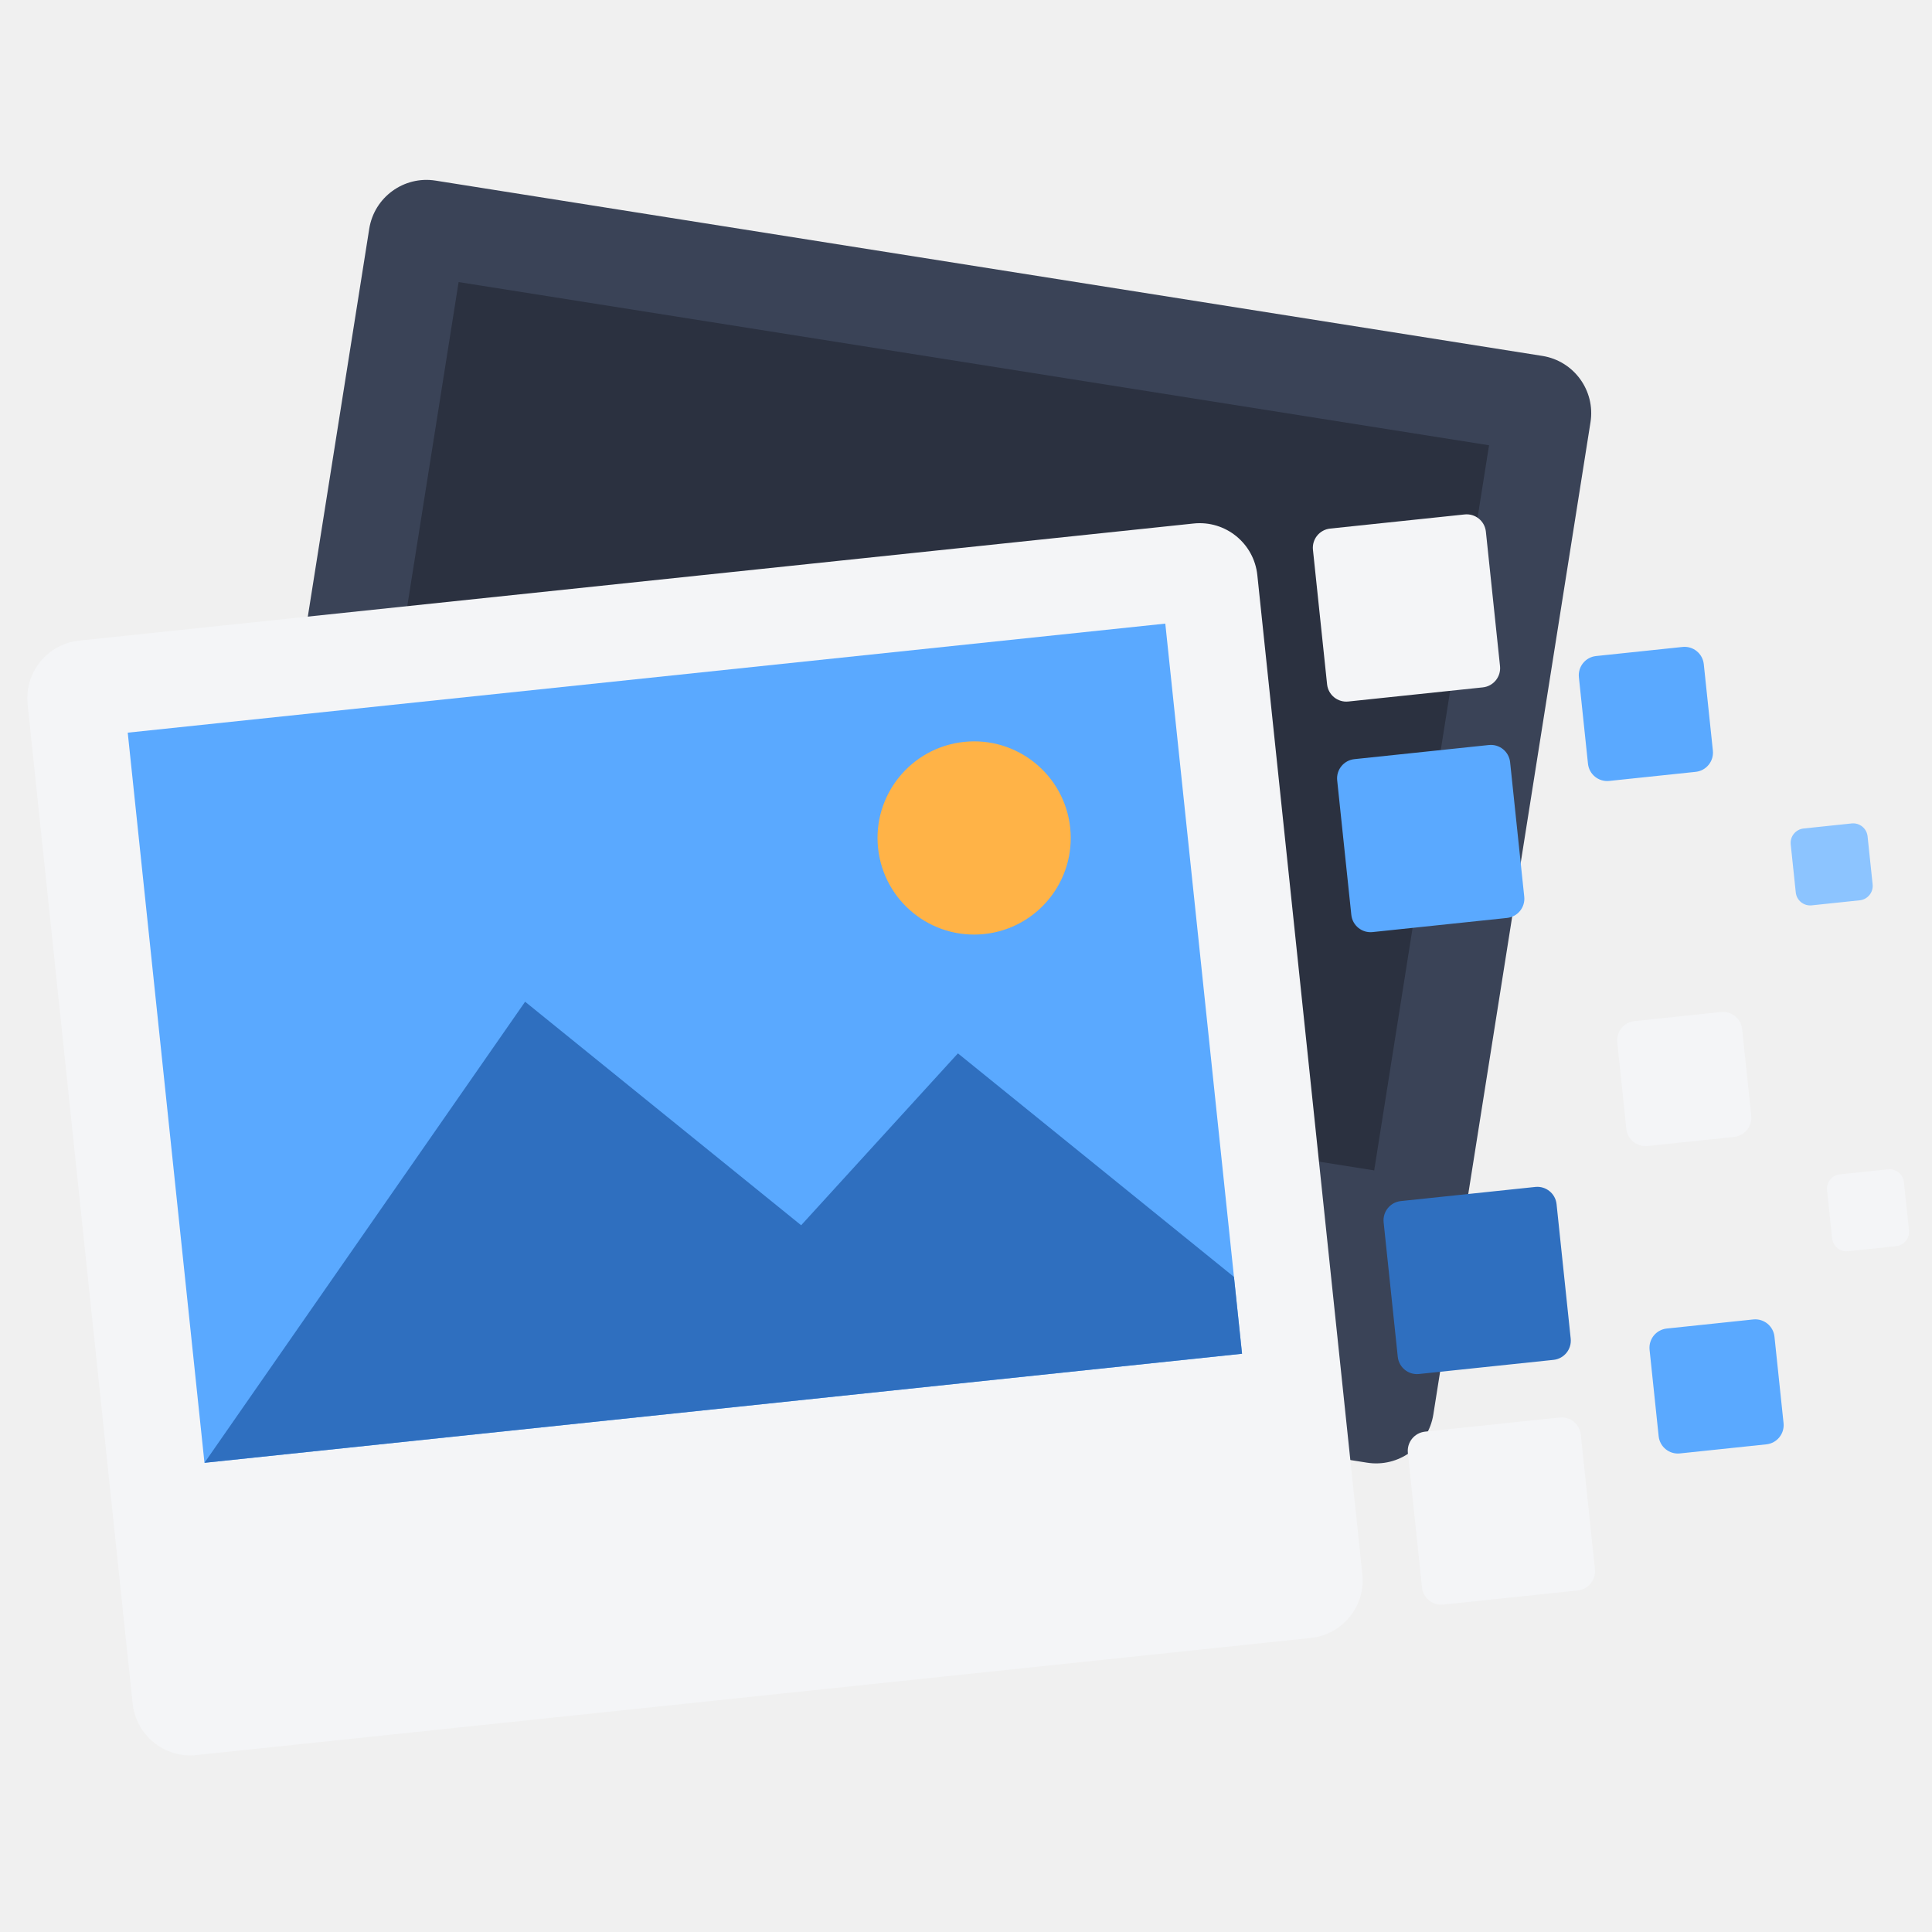
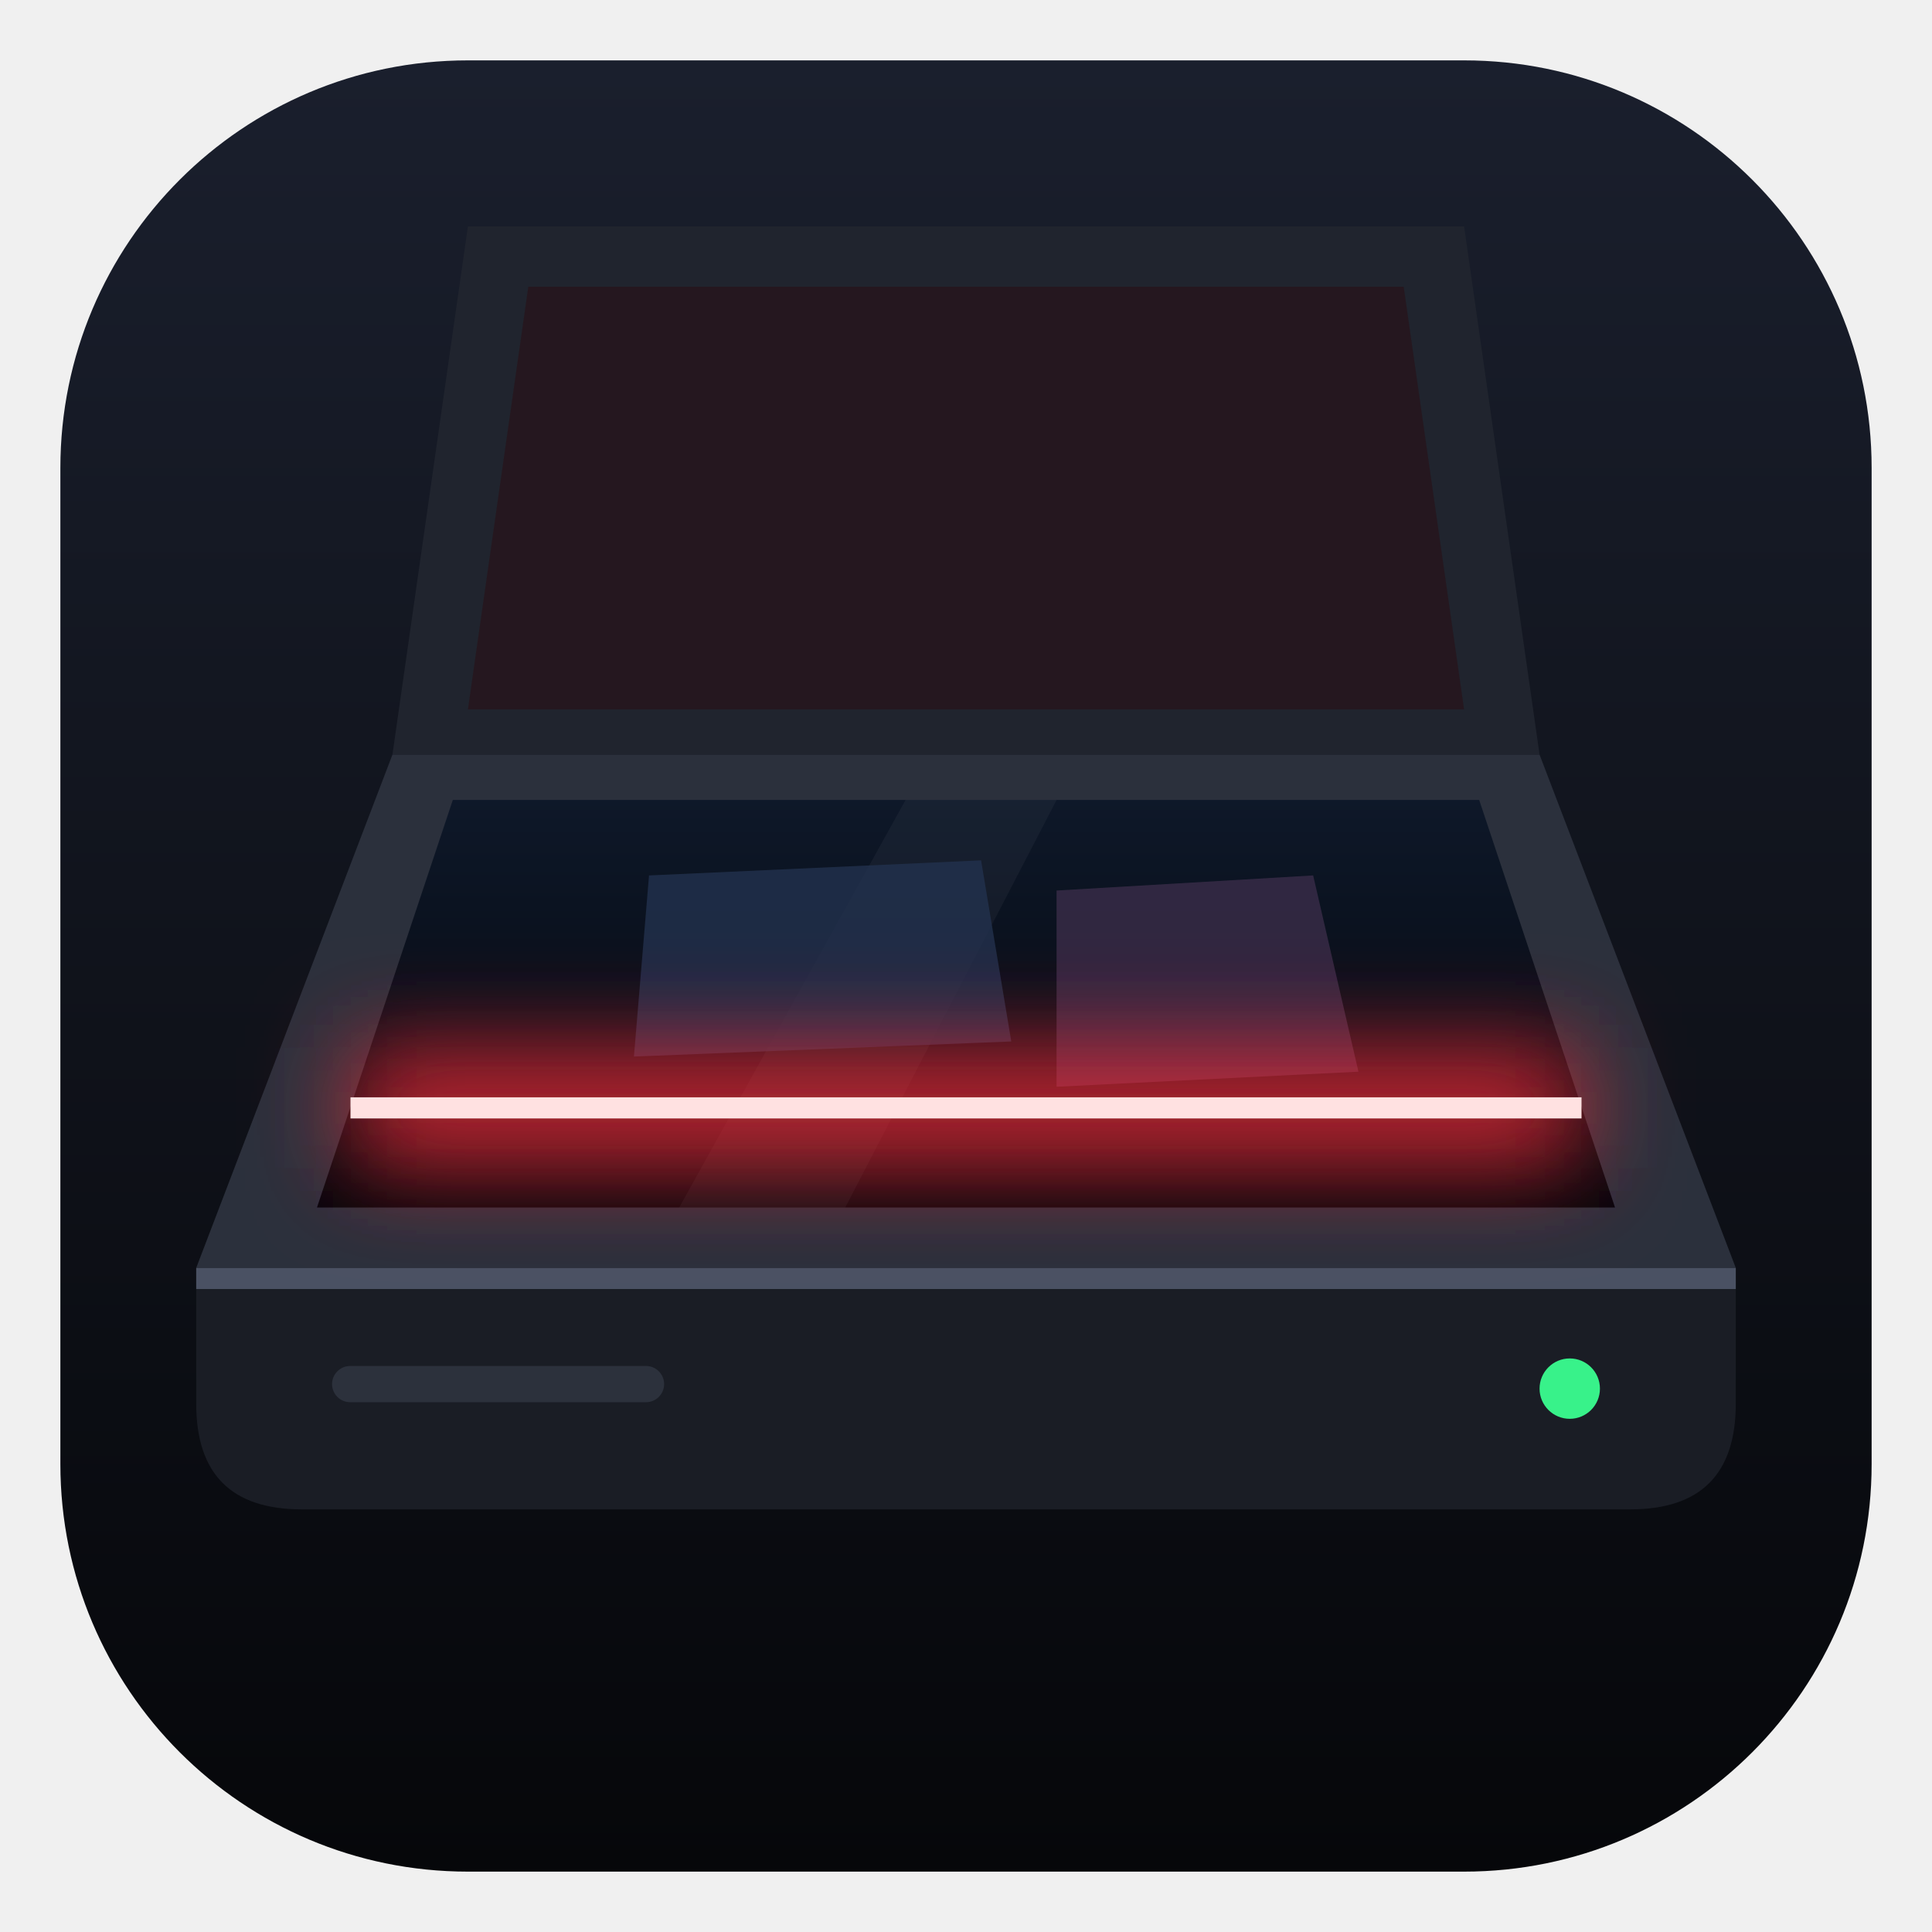
- <svg xmlns="http://www.w3.org/2000/svg" width="256" height="256" viewBox="24 21 200 200">
-   <g transform="rotate(9 128 128)">
-     <rect x="50" y="50" width="128" height="116" rx="6" fill="#3a4357" />
-     <rect x="60" y="60" width="108" height="76" fill="#2b3140" />
-   </g>
-   <g transform="translate(-4 10) rotate(-6 128 128)">
-     <rect x="36" y="68" width="128" height="116" rx="6" fill="#f4f5f7" />
-     <rect x="46" y="78" width="108" height="76" fill="#5aa9ff" />
-     <path d="M46 154 L84 110 L110 136 L128 120 L154 146 L154 154 Z" fill="#2f6fbf" />
-     <circle cx="132" cy="98" r="10" fill="#ffb347" />
-     <rect x="170" y="70" width="18" height="18" rx="2" fill="#f4f5f7" />
-     <rect x="170" y="94" width="18" height="18" rx="2" fill="#5aa9ff" />
-     <rect x="170" y="140" width="18" height="18" rx="2" fill="#2f6fbf" />
-     <rect x="170" y="164" width="18" height="18" rx="2" fill="#f4f5f7" />
-     <rect x="196" y="86" width="13" height="13" rx="2" fill="#5aa9ff" />
-     <rect x="196" y="124" width="13" height="13" rx="2" fill="#f4f5f7" />
-     <rect x="196" y="156" width="13" height="13" rx="2" fill="#5aa9ff" />
-     <rect x="216" y="106" width="8" height="8" rx="1.5" fill="#8cc4ff" />
-     <rect x="216" y="142" width="8" height="8" rx="1.5" fill="#f4f5f7" />
-   </g>
+ <svg xmlns="http://www.w3.org/2000/svg" width="256" height="256" viewBox="0 0 128 128">
+   <defs>
+     <linearGradient id="tile" x1="0" y1="0" x2="0" y2="1">
+       <stop offset="0" stop-color="#1a1f2d" />
+       <stop offset="1" stop-color="#06070a" />
+     </linearGradient>
+     <linearGradient id="glass" x1="0" y1="0" x2="0" y2="1">
+       <stop offset="0" stop-color="#0e1829" />
+       <stop offset="1" stop-color="#03050a" />
+     </linearGradient>
+     <filter id="glow" filterUnits="userSpaceOnUse" x="-20" y="-20" width="168" height="168">
+       <feGaussianBlur stdDeviation="3.2" />
+     </filter>
+   </defs>
+   <rect x="4" y="4" width="120" height="120" rx="27" fill="url(#tile)" />
+   <polygon points="31,15 97,15 102,50 26,50" fill="#20242e" />
+   <polygon points="35,19 93,19 97,47 31,47" fill="#13161d" />
+   <polygon points="35,19 93,19 97,47 31,47" fill="#ff2e3a" opacity="0.076" />
+   <polygon points="26,50 102,50 115,84 13,84" fill="#2b303c" />
+   <polygon points="30,53 98,53 107,80 21,80" fill="url(#glass)" />
+   <polygon points="60,53 70,53 56,80 45,80" fill="#ffffff" opacity="0.04" />
+   <polygon points="43,58 65,57 67,69 42,70" fill="#22314d" opacity="0.8" />
+   <polygon points="70,59 87,58 90,71 70,72" fill="#3a2c48" opacity="0.8" />
+   <path d="M13 84H115V93Q115 100 108 100H20Q13 100 13 93Z" fill="#1a1d25" />
+   <rect x="13" y="84" width="102" height="1.4" fill="#4a5163" />
+   <rect x="22" y="90.5" width="22" height="2.4" rx="1.2" fill="#2c313c" />
+   <circle cx="104" cy="92" r="2" fill="#38f28a" />
+   <line x1="23.22" y1="73.4" x2="104.78" y2="73.4" stroke="#ff2e3a" stroke-width="8" opacity="0.75" filter="url(#glow)" />
+   <line x1="23.22" y1="73.4" x2="104.78" y2="73.4" stroke="#ffe1e1" stroke-width="1.4" />
</svg>
